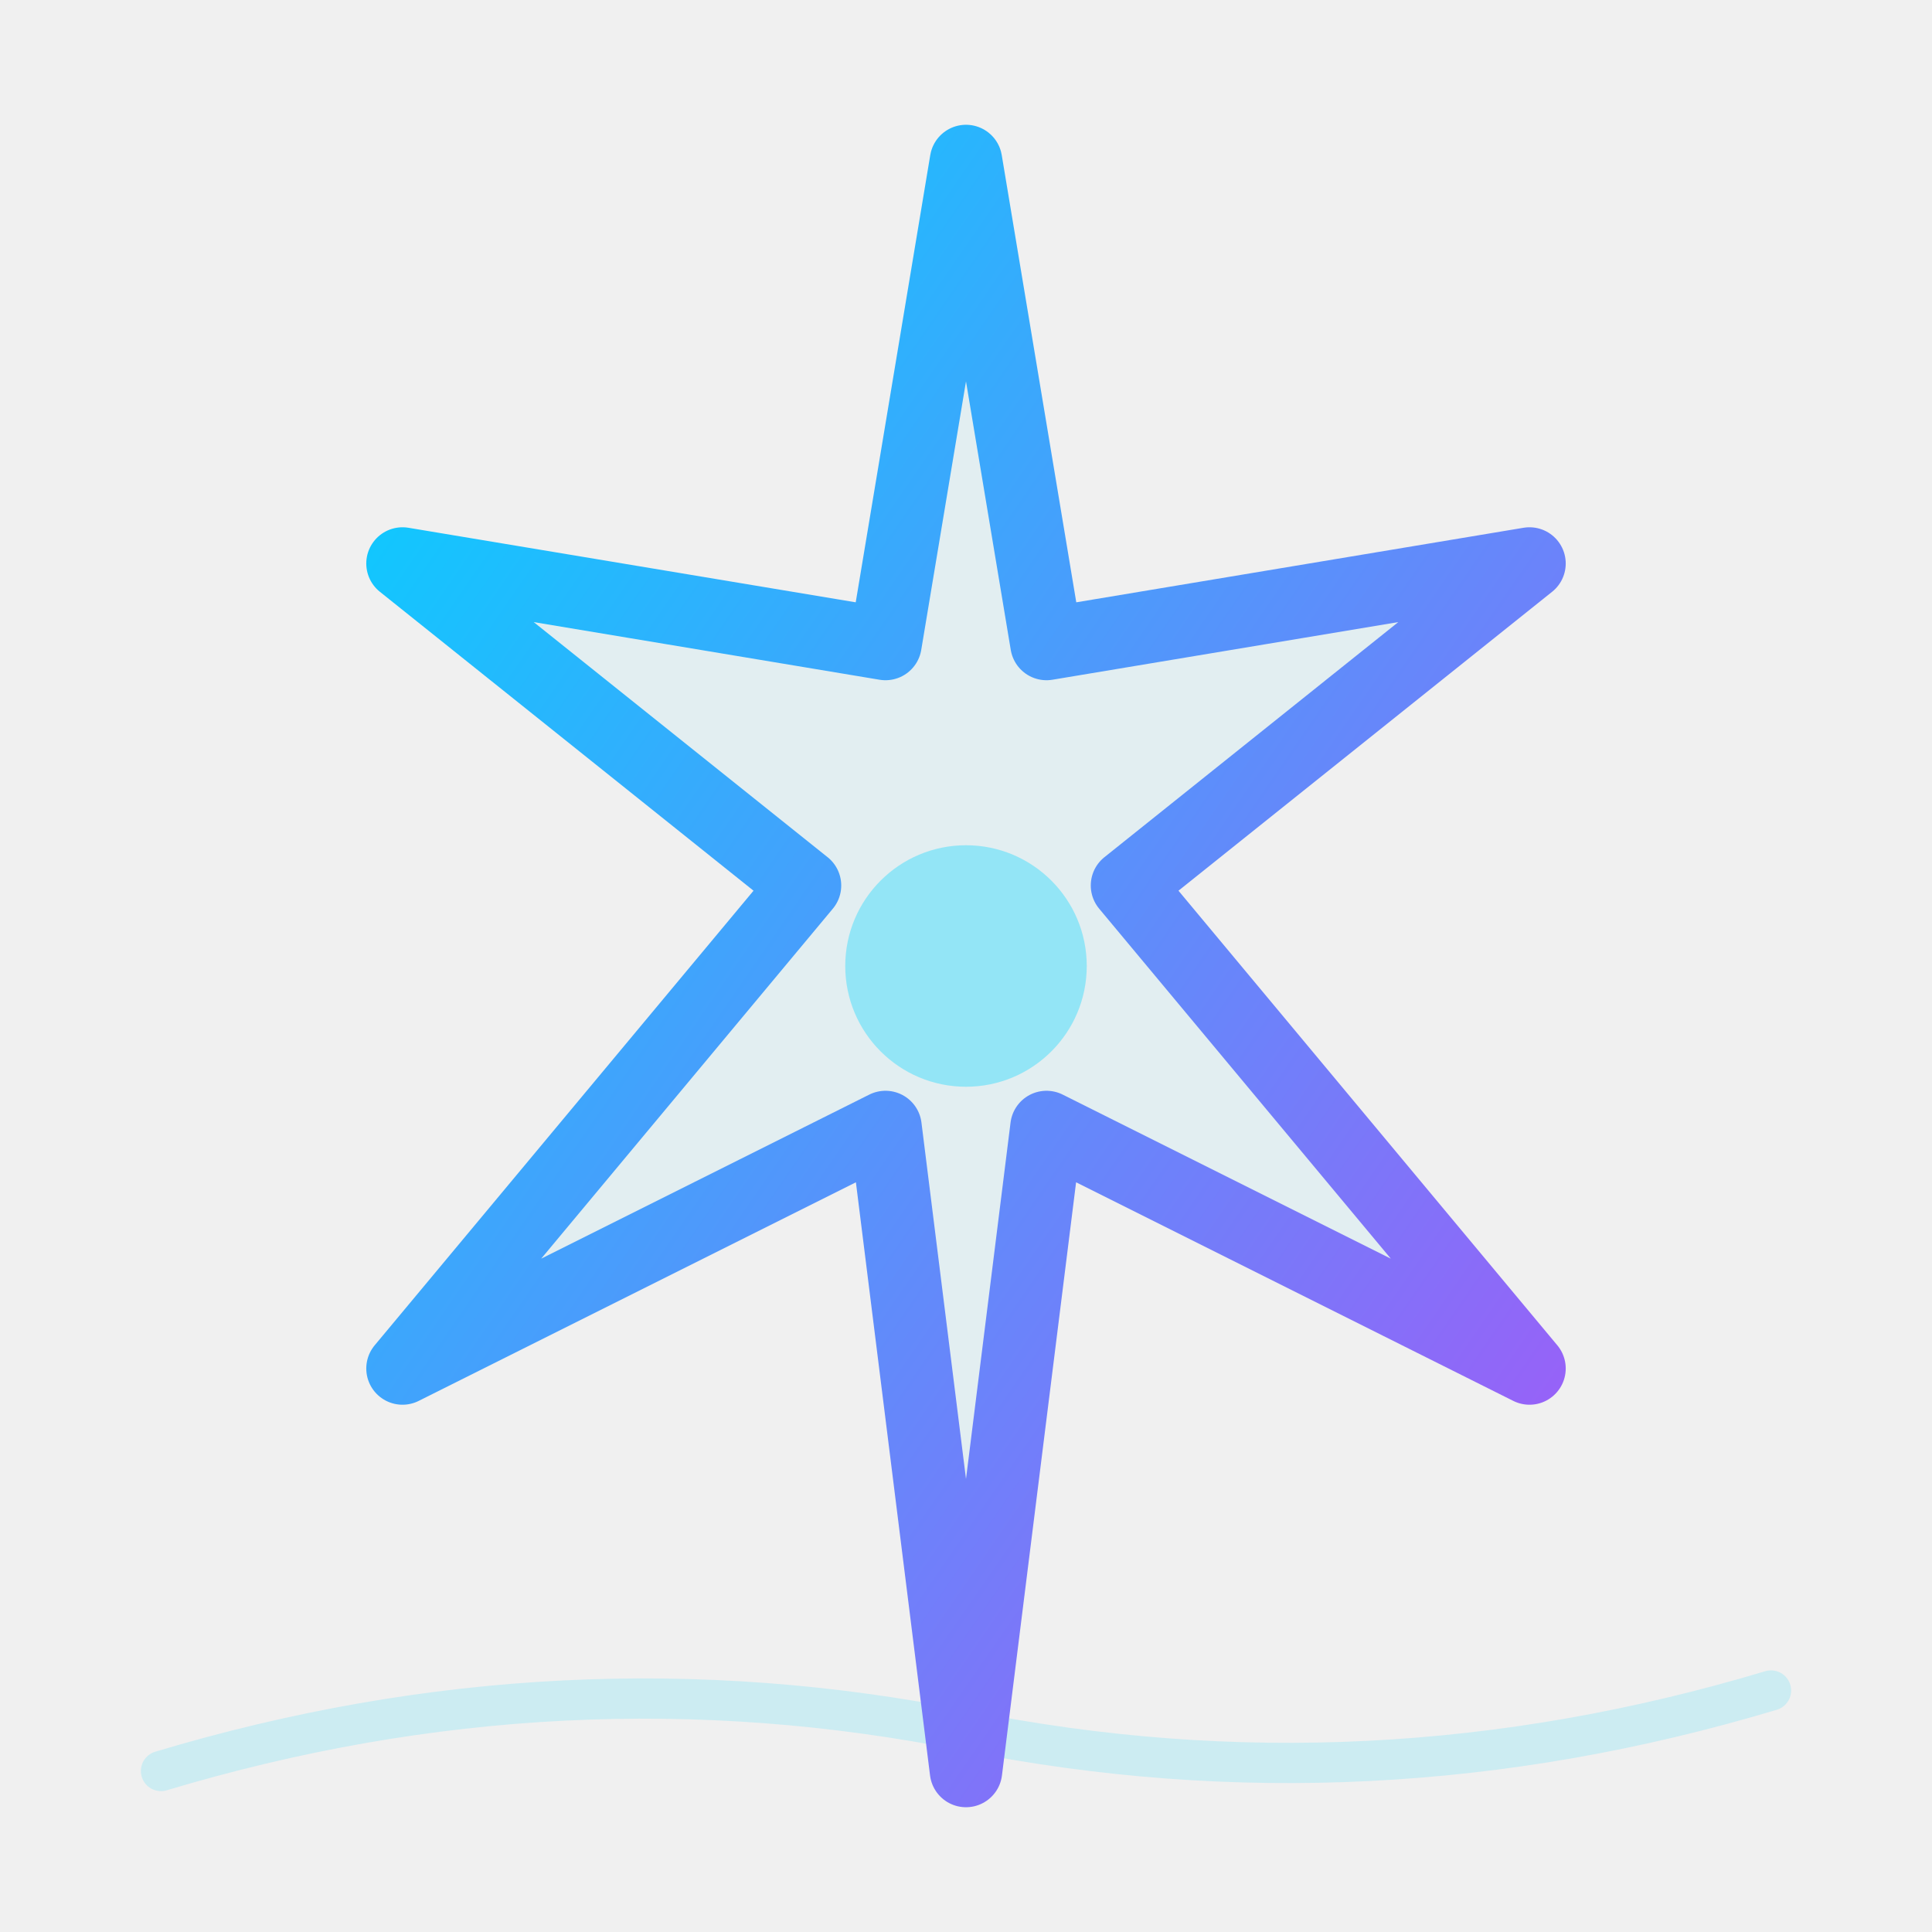
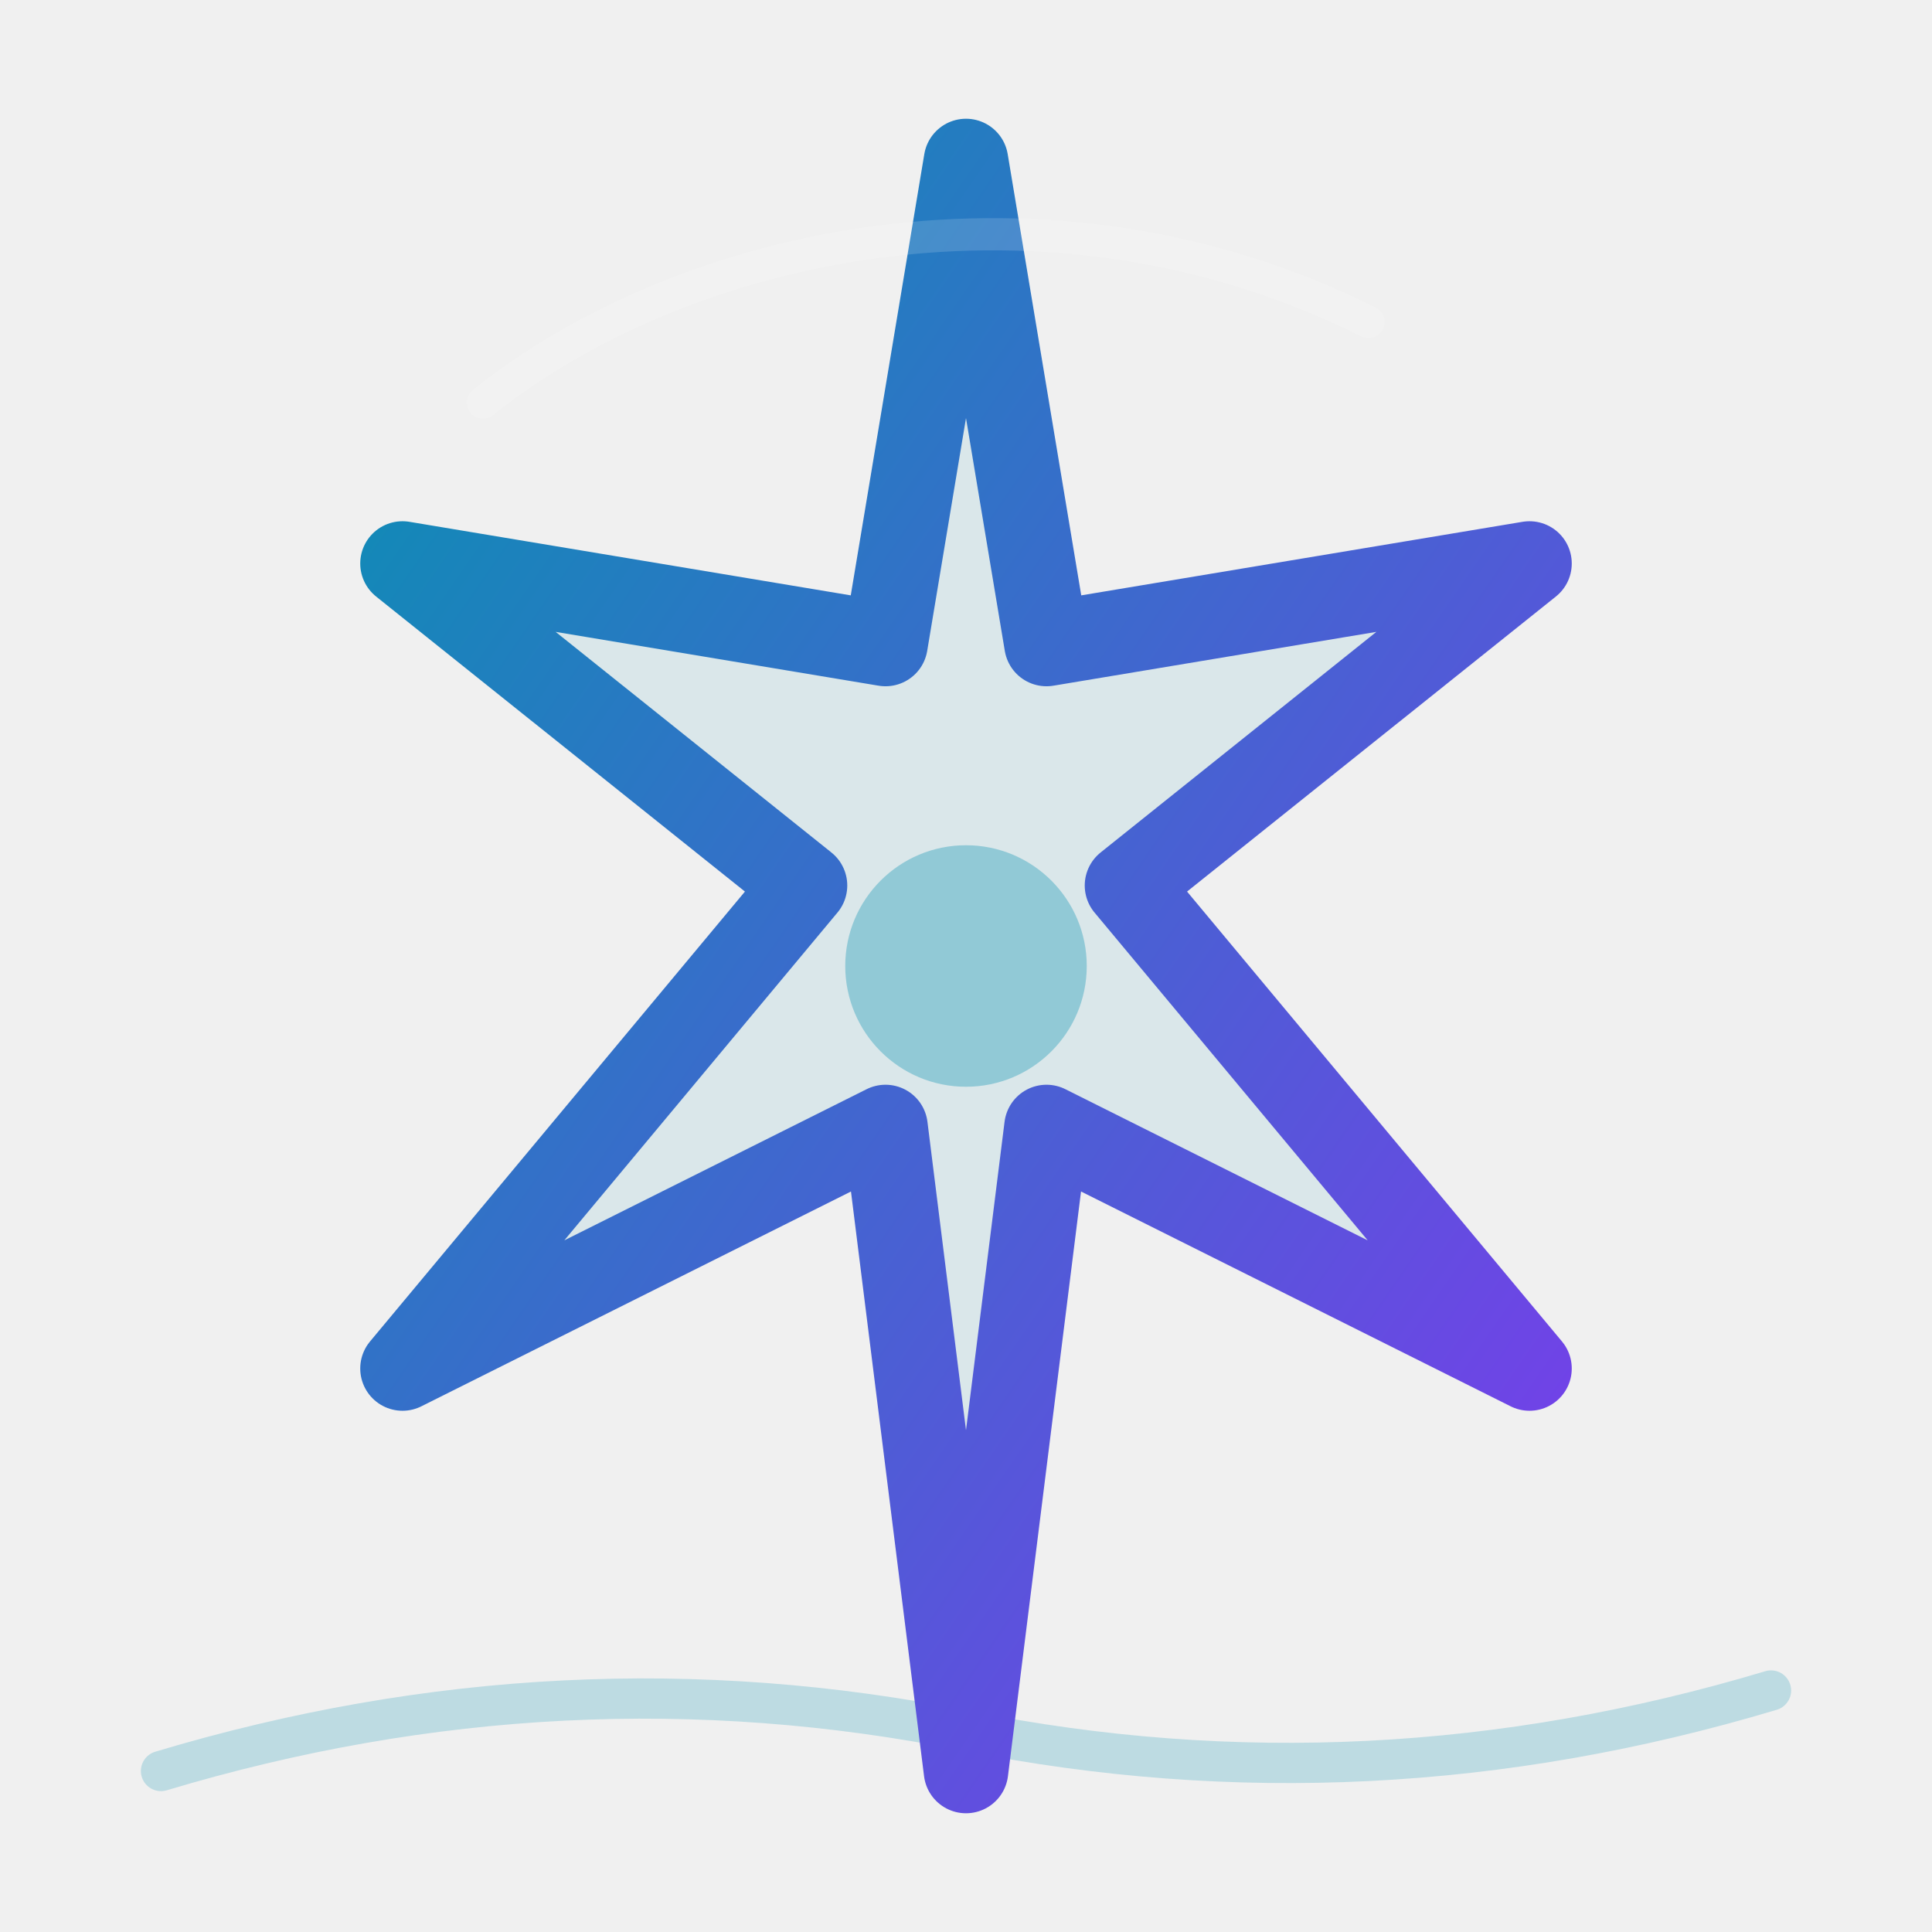
<svg xmlns="http://www.w3.org/2000/svg" viewBox="0 0 48 48" fill="none" stroke-linecap="round" stroke-linejoin="round">
  <defs>
    <linearGradient id="asp2" x1="0%" y1="0%" x2="100%" y2="100%">
-       <stop offset="0%" stop-color="#00d4ff" />
-       <stop offset="100%" stop-color="#a855f7" />
+       <stop offset="0%" stop-color="#0891b2" />
+       <stop offset="100%" stop-color="#7c3aed" />
    </linearGradient>
+     <filter id="s3d_ai_spark">
+       <feDropShadow dx="1.5" dy="2.5" stdDeviation="2" flood-opacity=".3" />
+     </filter>
  </defs>
-   <path d="M4 44 Q14 41 24 43 Q34 45 44 42" stroke="#00d4ff" stroke-width="1" fill="none" opacity="0.15" stroke-linecap="round" />
-   <path d="M24 4L26 16L38 14L28 22L38 34L26 28L24 44L22 28L10 34L20 22L10 14L22 16z" stroke="url(#asp2)" stroke-width="1.8" fill="#00d4ff" fill-opacity=".06" />
-   <circle cx="24" cy="24" r="3" fill="#00d4ff" opacity=".35" />
+   <path d="M4 44 Q14 41 24 43 Q34 45 44 42" stroke="#0891b2" stroke-width="1" fill="none" opacity="0.22" stroke-linecap="round" />
+   <path d="M24 4L26 16L38 14L28 22L38 34L26 28L24 44L22 28L10 34L20 22L10 14L22 16z" stroke="url(#asp2)" stroke-width="2.1" fill="#0891b2" fill-opacity="0.09" />
+   <circle cx="24" cy="24" r="3" fill="#0891b2" opacity=".35" />
+   <path d="M12 10c5-4 14-6 22-2" stroke="white" stroke-width="0.8" opacity=".15" fill="none" />
</svg>
